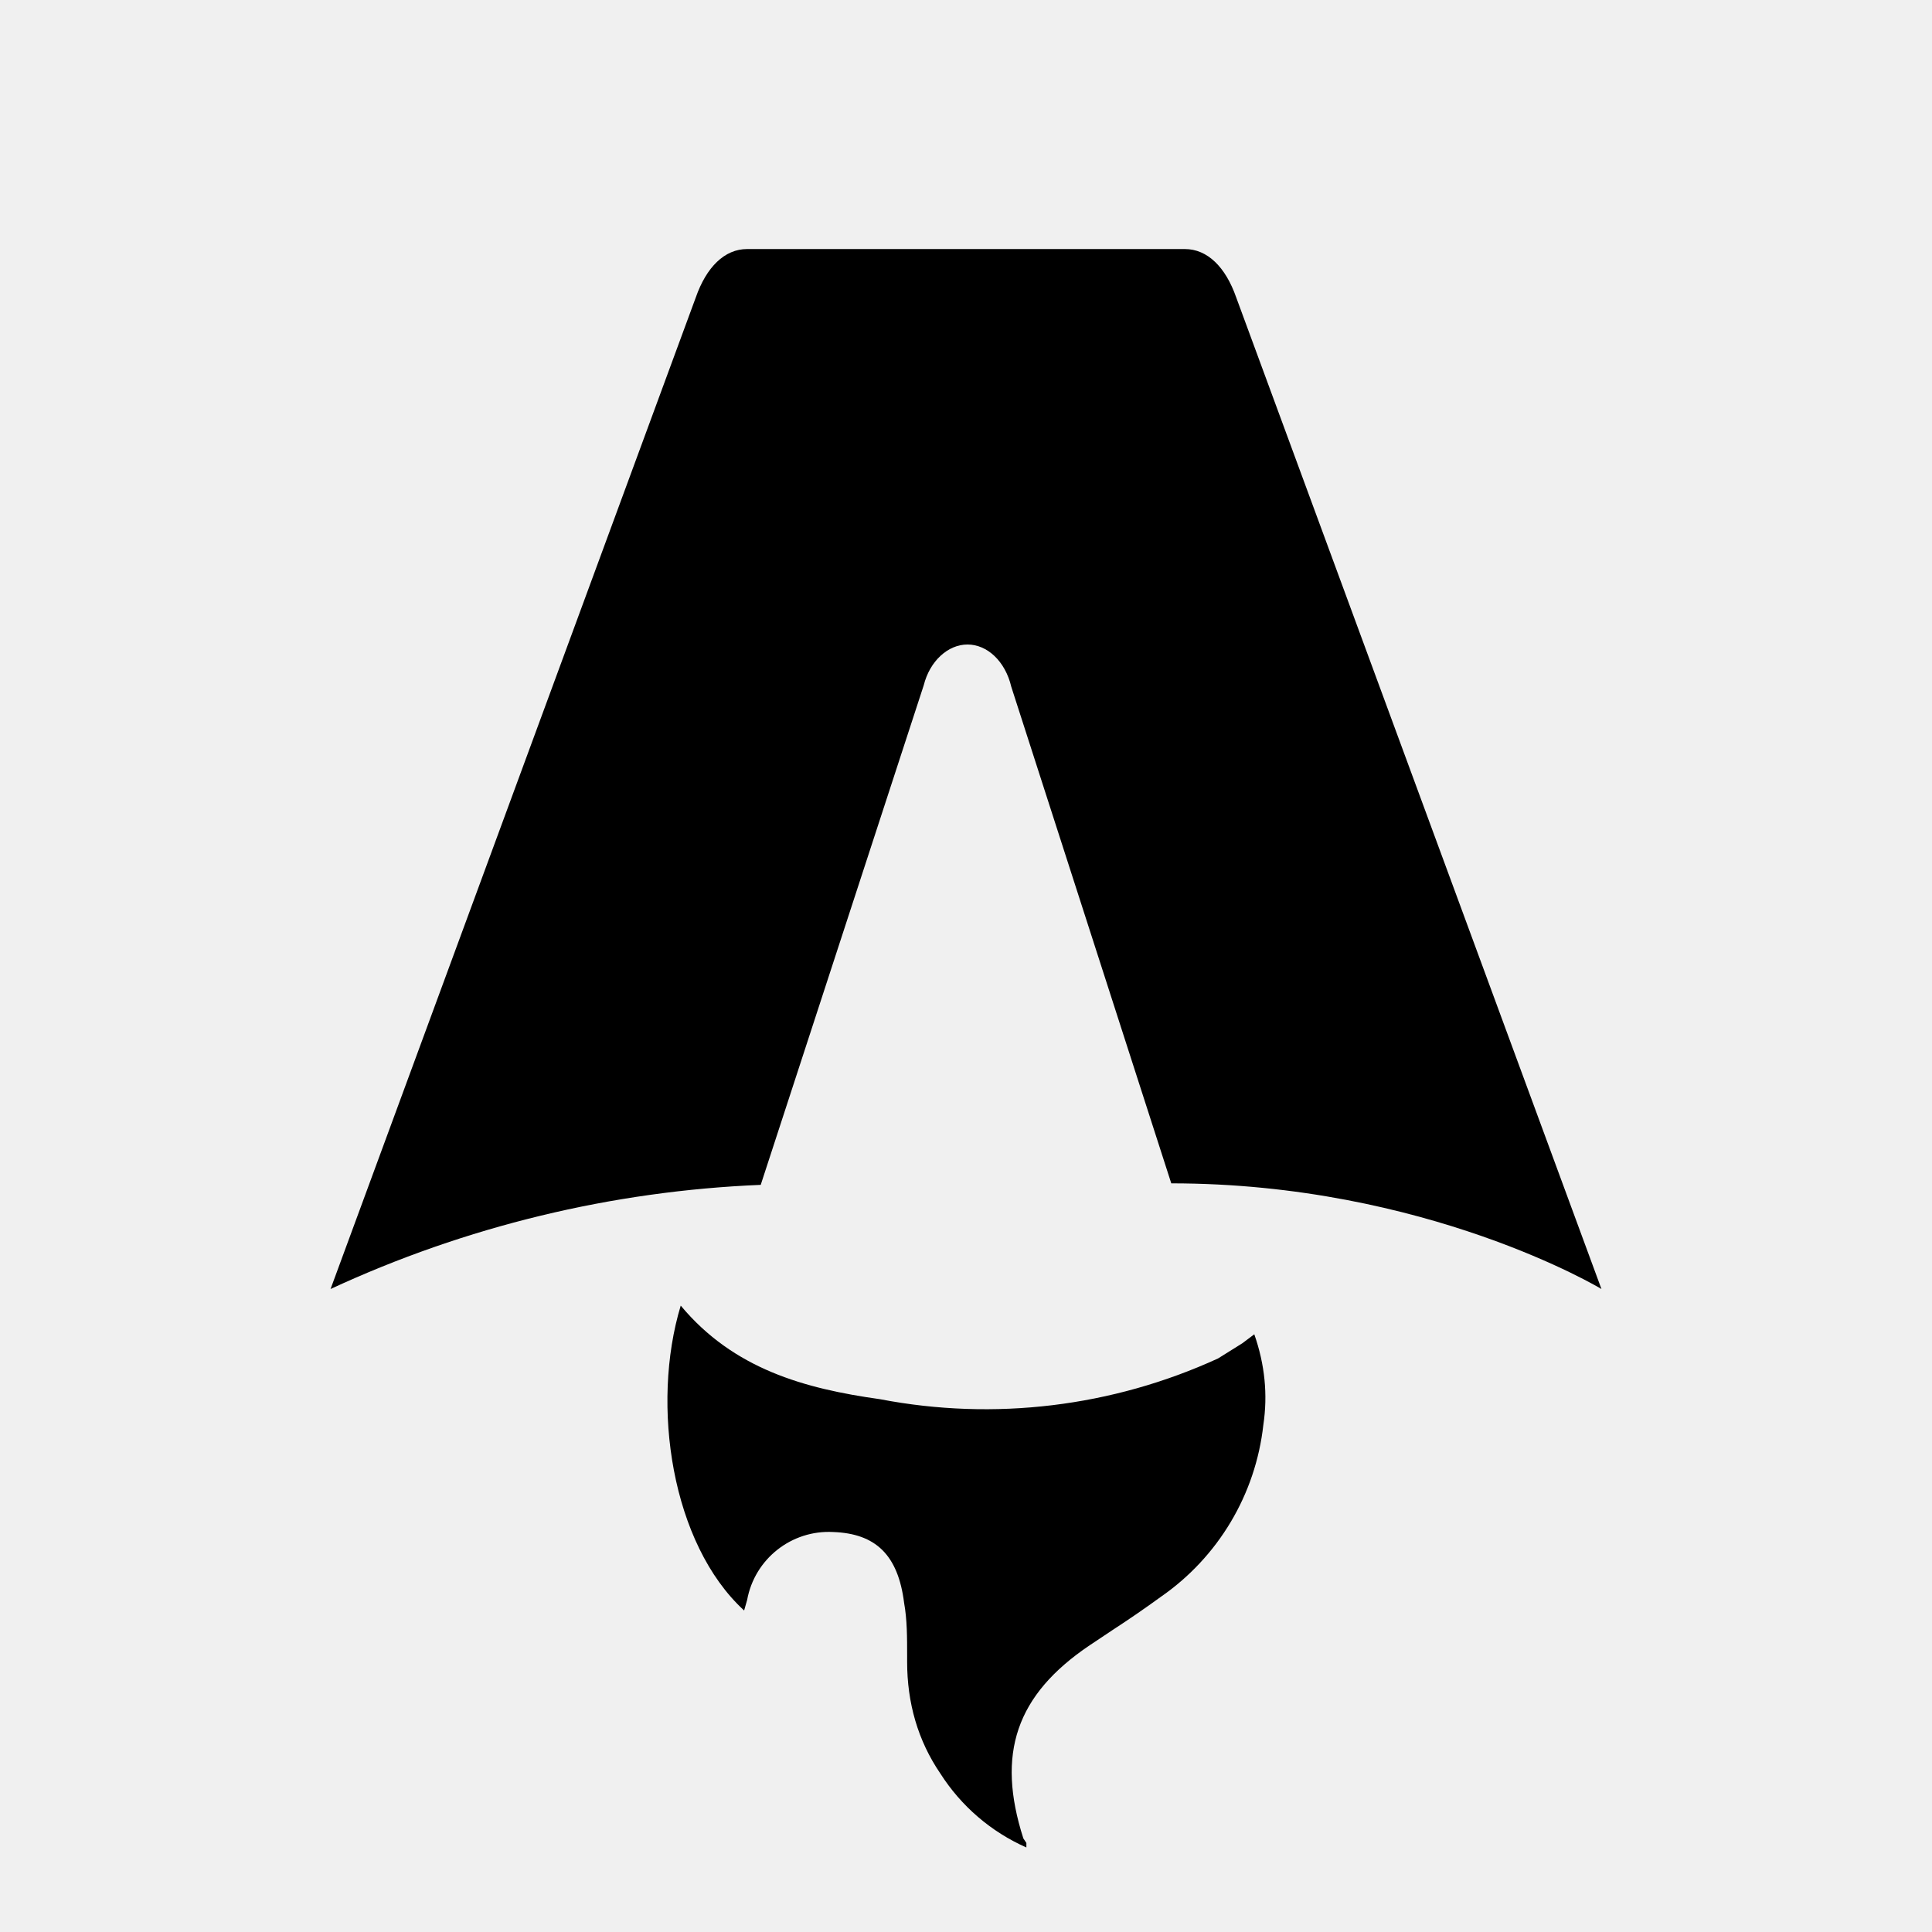
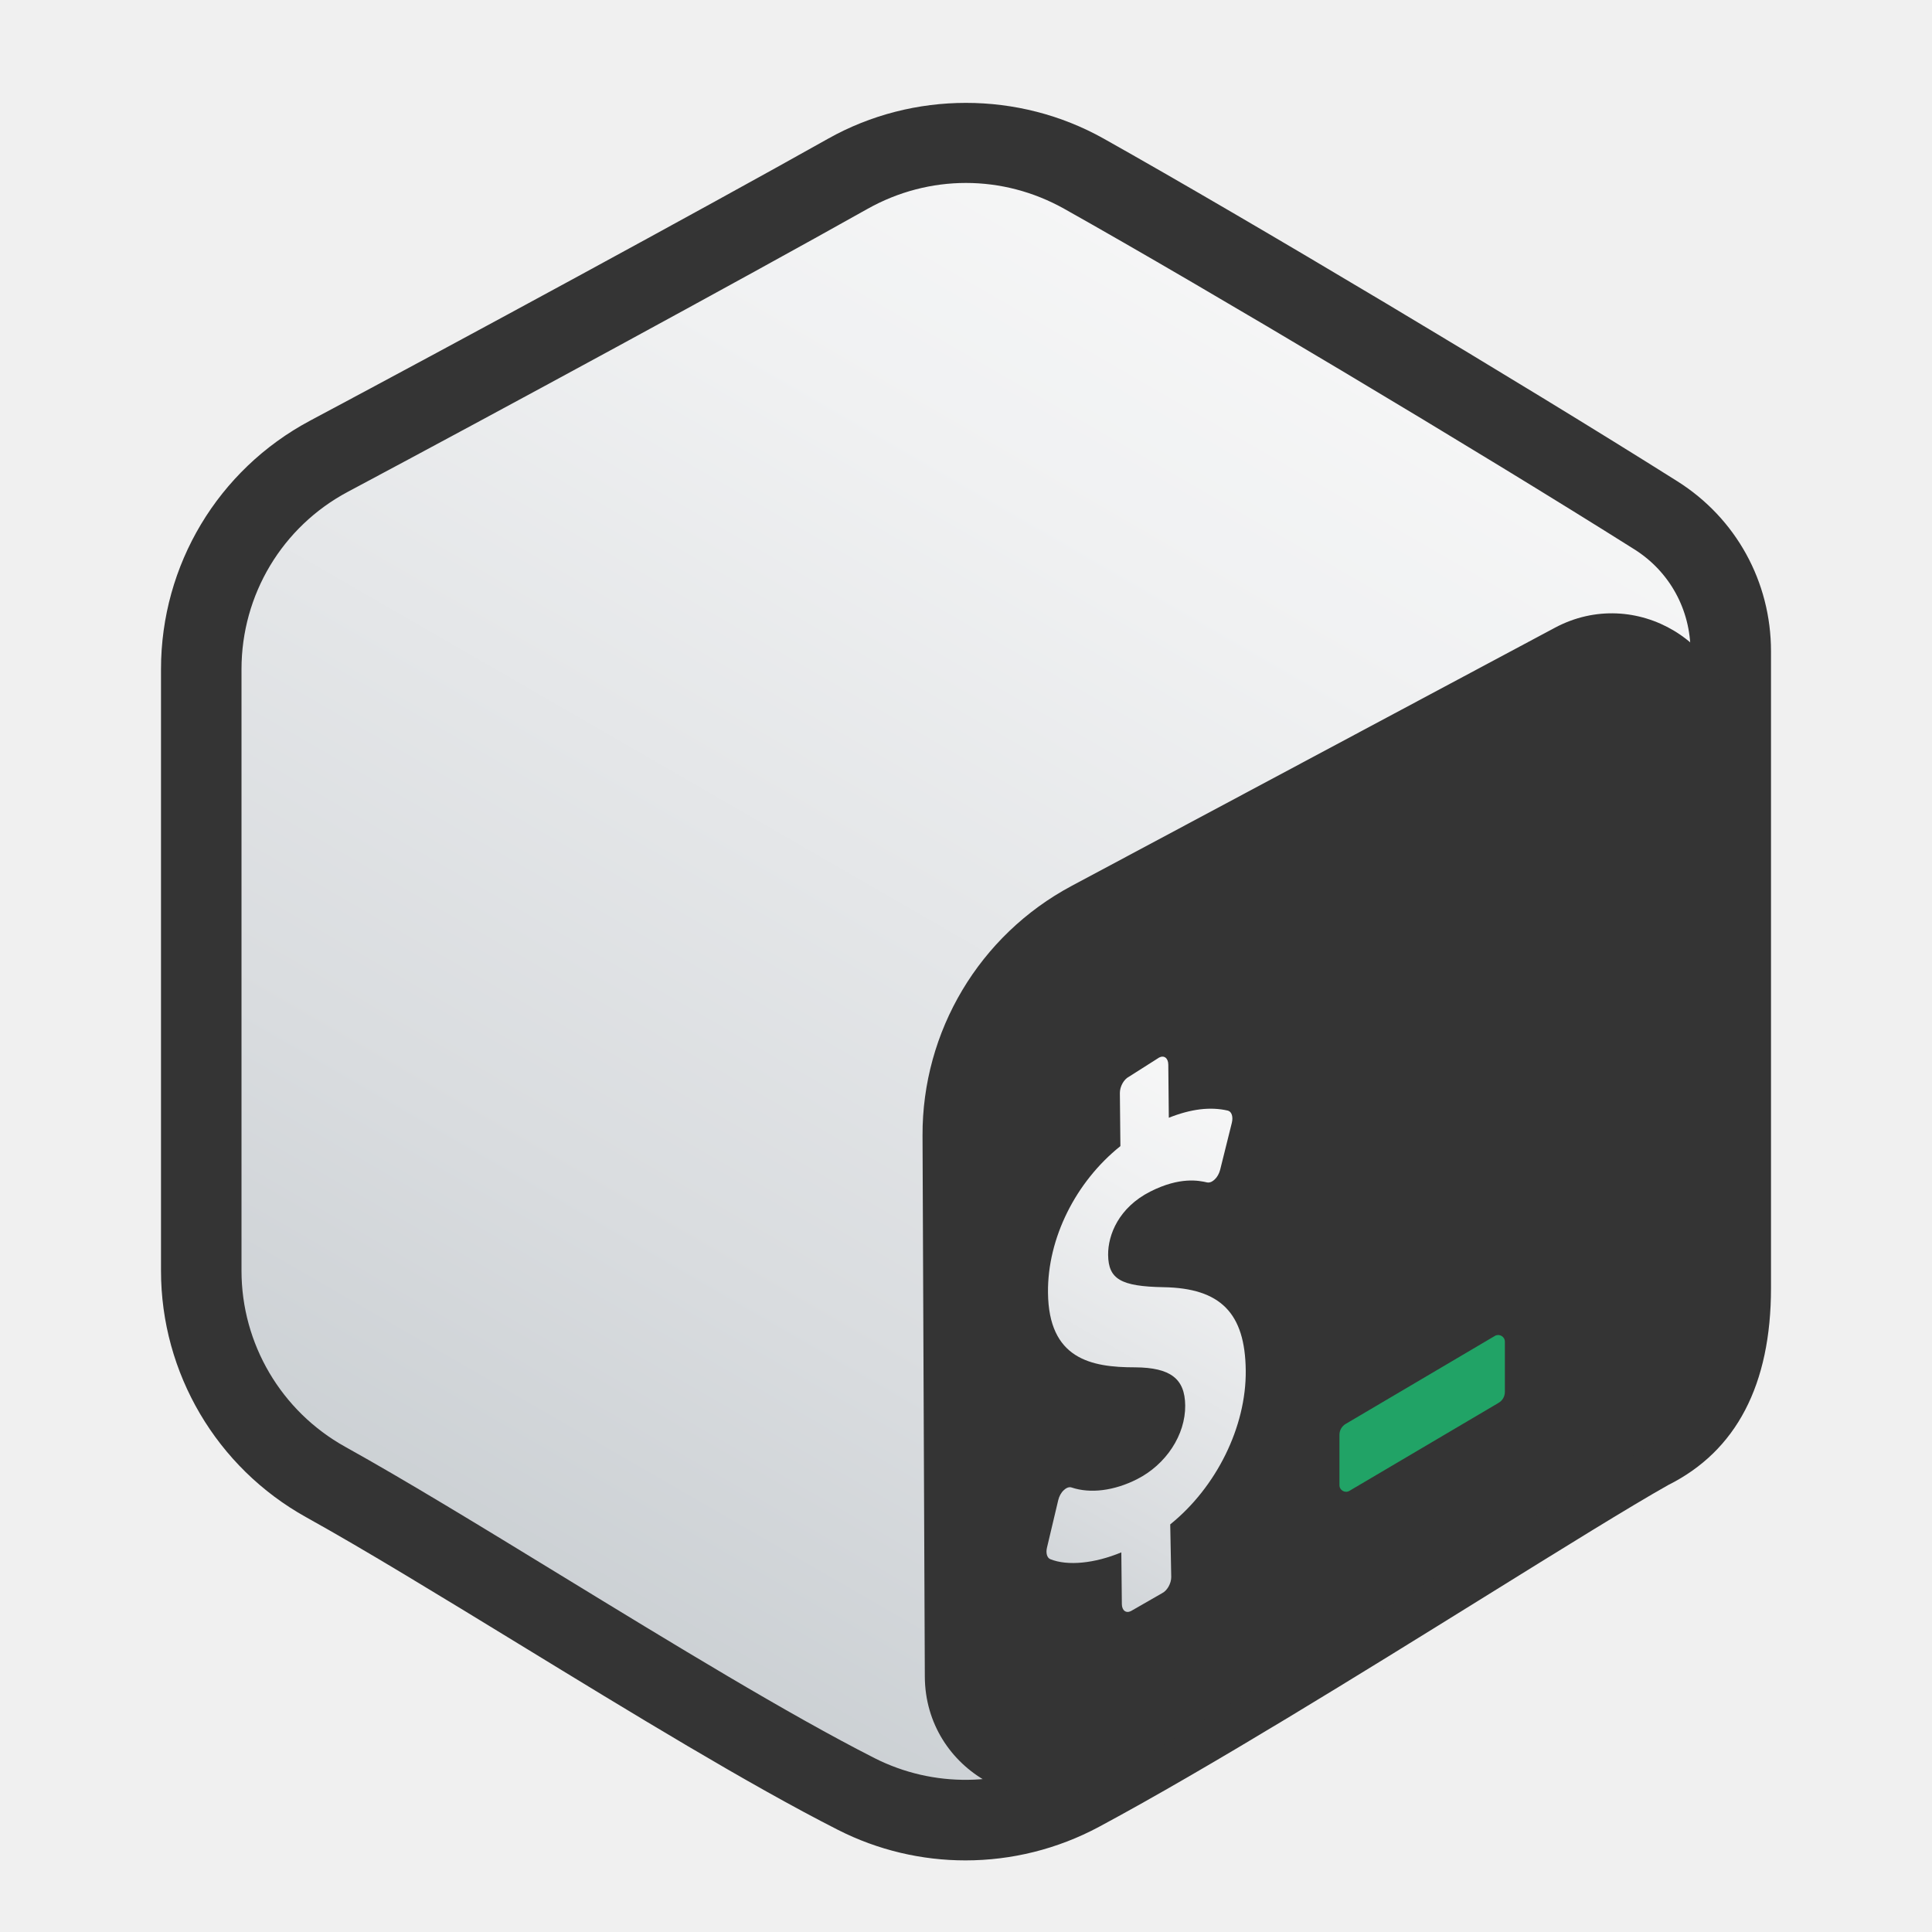
- <svg xmlns="http://www.w3.org/2000/svg" fill="none" viewBox="0 0 128 128">
-   <path d="M50.4 78.5a75.1 75.1 0 0 0-28.5 6.9l24.2-65.7c.7-2 1.9-3.2 3.4-3.2h29c1.5 0 2.7 1.2 3.4 3.2l24.2 65.7s-11.6-7-28.5-7L67 45.5c-.4-1.7-1.6-2.8-2.9-2.8-1.3 0-2.5 1.1-2.9 2.7L50.4 78.5Zm-1.1 28.2Zm-4.2-20.2c-2 6.6-.6 15.8 4.2 20.2a17.5 17.5 0 0 1 .2-.7 5.5 5.5 0 0 1 5.7-4.5c2.8.1 4.3 1.5 4.7 4.7.2 1.1.2 2.3.2 3.5v.4c0 2.7.7 5.2 2.2 7.4a13 13 0 0 0 5.7 4.9v-.3l-.2-.3c-1.8-5.6-.5-9.5 4.4-12.8l1.5-1a73 73 0 0 0 3.2-2.2 16 16 0 0 0 6.8-11.4c.3-2 .1-4-.6-6l-.8.6-1.6 1a37 37 0 0 1-22.4 2.7c-5-.7-9.7-2-13.2-6.2Z" />
-   <style>
-         path { fill: #000; }
-         @media (prefers-color-scheme: dark) {
-             path { fill: #FFF; }
-         }
-     </style>
+ <svg xmlns="http://www.w3.org/2000/svg" viewBox="0 0 48 48" width="48px" height="48px" fill-rule="evenodd" clip-rule="evenodd">
+   <linearGradient id="FAKZ2g97PrDXJBy36-66Qa" x1="35.753" x2="11.271" y1="3.643" y2="46.048" gradientUnits="userSpaceOnUse">
+     <stop offset="0" stop-color="#f9f9f9" />
+     <stop offset=".26" stop-color="#f0f1f2" />
+     <stop offset=".678" stop-color="#d9dcdf" />
+     <stop offset="1" stop-color="#c2c8cc" />
+   </linearGradient>
+   <path fill="url(#FAKZ2g97PrDXJBy36-66Qa)" fill-rule="evenodd" d="M22.903,3.286c0.679-0.381,1.515-0.381,2.193,0 c3.355,1.883,13.451,7.551,16.807,9.434C42.582,13.1,43,13.804,43,14.566c0,3.766,0,15.101,0,18.867 c0,0.762-0.418,1.466-1.097,1.847c-3.355,1.883-13.451,7.551-16.807,9.434c-0.679,0.381-1.515,0.381-2.193,0 c-3.355-1.883-13.451-7.551-16.807-9.434C5.418,34.899,5,34.196,5,33.434c0-3.766,0-15.101,0-18.867 c0-0.762,0.418-1.466,1.097-1.847C9.451,10.837,19.549,5.169,22.903,3.286z" clip-rule="evenodd" />
+   <path fill="#343434" d="M23.987,46.221c-1.085,0-2.171-0.252-3.165-0.757c-2.22-1.127-5.118-2.899-7.921-4.613 c-1.973-1.206-3.836-2.346-5.297-3.157C5.381,36.458,4,34.113,4,31.572V16.627c0-2.59,1.417-4.955,3.699-6.173 c3.733-1.989,9.717-5.234,12.878-7.01l0,0c2.11-1.184,4.733-1.184,6.844,0c3.576,2.007,10.369,6.064,14.252,8.513 C43.13,12.874,44,14.453,44,16.182V32c0,2.4-0.859,4.048-2.553,4.895c-0.944,0.531-2.628,1.576-4.578,2.787 c-3.032,1.882-6.806,4.225-9.564,5.705C26.27,45.942,25.128,46.221,23.987,46.221z M21.556,5.188 C18.384,6.97,12.382,10.226,8.64,12.22C7.012,13.088,6,14.776,6,16.627v14.945c0,1.814,0.987,3.49,2.576,4.373 c1.498,0.832,3.378,1.981,5.369,3.199c2.77,1.693,5.634,3.445,7.783,4.536c1.458,0.739,3.188,0.717,4.631-0.056 c2.703-1.451,6.447-3.775,9.456-5.643c1.97-1.223,3.671-2.279,4.696-2.854C41.835,34.464,42,33.109,42,32V16.182 c0-1.037-0.521-1.983-1.392-2.532c-3.862-2.435-10.613-6.467-14.165-8.461C24.913,4.331,23.086,4.331,21.556,5.188L21.556,5.188z" />
+   <path fill="#343434" d="M22.977,41.654L22.92,28.216c-0.011-2.594,1.413-4.981,3.701-6.204l12.01-6.416 c1.998-1.068,4.414,0.38,4.414,2.646v14.73c0,1.041-0.54,2.008-1.426,2.554l-14.068,8.668 C25.557,45.424,22.987,43.996,22.977,41.654z" />
+   <linearGradient id="FAKZ2g97PrDXJBy36-66Qb" x1="32.281" x2="23.433" y1="26.55" y2="41.876" gradientUnits="userSpaceOnUse">
+     <stop offset="0" stop-color="#f9f9f9" />
+     <stop offset=".26" stop-color="#f0f1f2" />
+     <stop offset=".678" stop-color="#d9dcdf" />
+     <stop offset="1" stop-color="#c2c8cc" />
+   </linearGradient>
+   <path fill="url(#FAKZ2g97PrDXJBy36-66Qb)" d="M28.799,26.274 c0.123-0.063,0.225,0.014,0.227,0.176l0.013,1.32c0.552-0.219,1.032-0.278,1.467-0.177c0.095,0.024,0.136,0.153,0.098,0.306 l-0.291,1.169c-0.024,0.089-0.072,0.178-0.132,0.233c-0.026,0.025-0.052,0.044-0.077,0.057c-0.04,0.02-0.078,0.026-0.114,0.019 c-0.199-0.045-0.671-0.148-1.413,0.228c-0.778,0.395-1.051,1.071-1.046,1.573c0.007,0.601,0.315,0.783,1.377,0.802 c1.416,0.023,2.027,0.643,2.042,2.067c0.016,1.402-0.733,2.905-1.876,3.826l0.025,1.308c0.001,0.157-0.1,0.338-0.225,0.4 l-0.775,0.445c-0.123,0.063-0.225-0.014-0.227-0.172l-0.013-1.286c-0.664,0.276-1.334,0.342-1.763,0.17 c-0.082-0.032-0.117-0.152-0.084-0.288l0.28-1.181c0.022-0.092,0.071-0.186,0.138-0.246c0.023-0.023,0.048-0.04,0.072-0.053 c0.044-0.022,0.087-0.027,0.124-0.013c0.462,0.155,1.053,0.082,1.622-0.206c0.722-0.365,1.206-1.102,1.198-1.834 c-0.007-0.664-0.366-0.939-1.241-0.946c-1.113,0.002-2.151-0.216-2.168-1.855c-0.014-1.35,0.688-2.753,1.799-3.641l-0.013-1.319 c-0.001-0.162,0.098-0.34,0.225-0.405L28.799,26.274z" />
+   <path fill="#21a366" d="M37.226,34.857l-3.704,2.185c-0.109,0.061-0.244-0.019-0.244-0.143v-1.252 c0-0.113,0.061-0.217,0.16-0.273l3.704-2.185c0.111-0.061,0.246,0.019,0.246,0.145v1.248C37.388,34.697,37.326,34.801,37.226,34.857" />
</svg>
